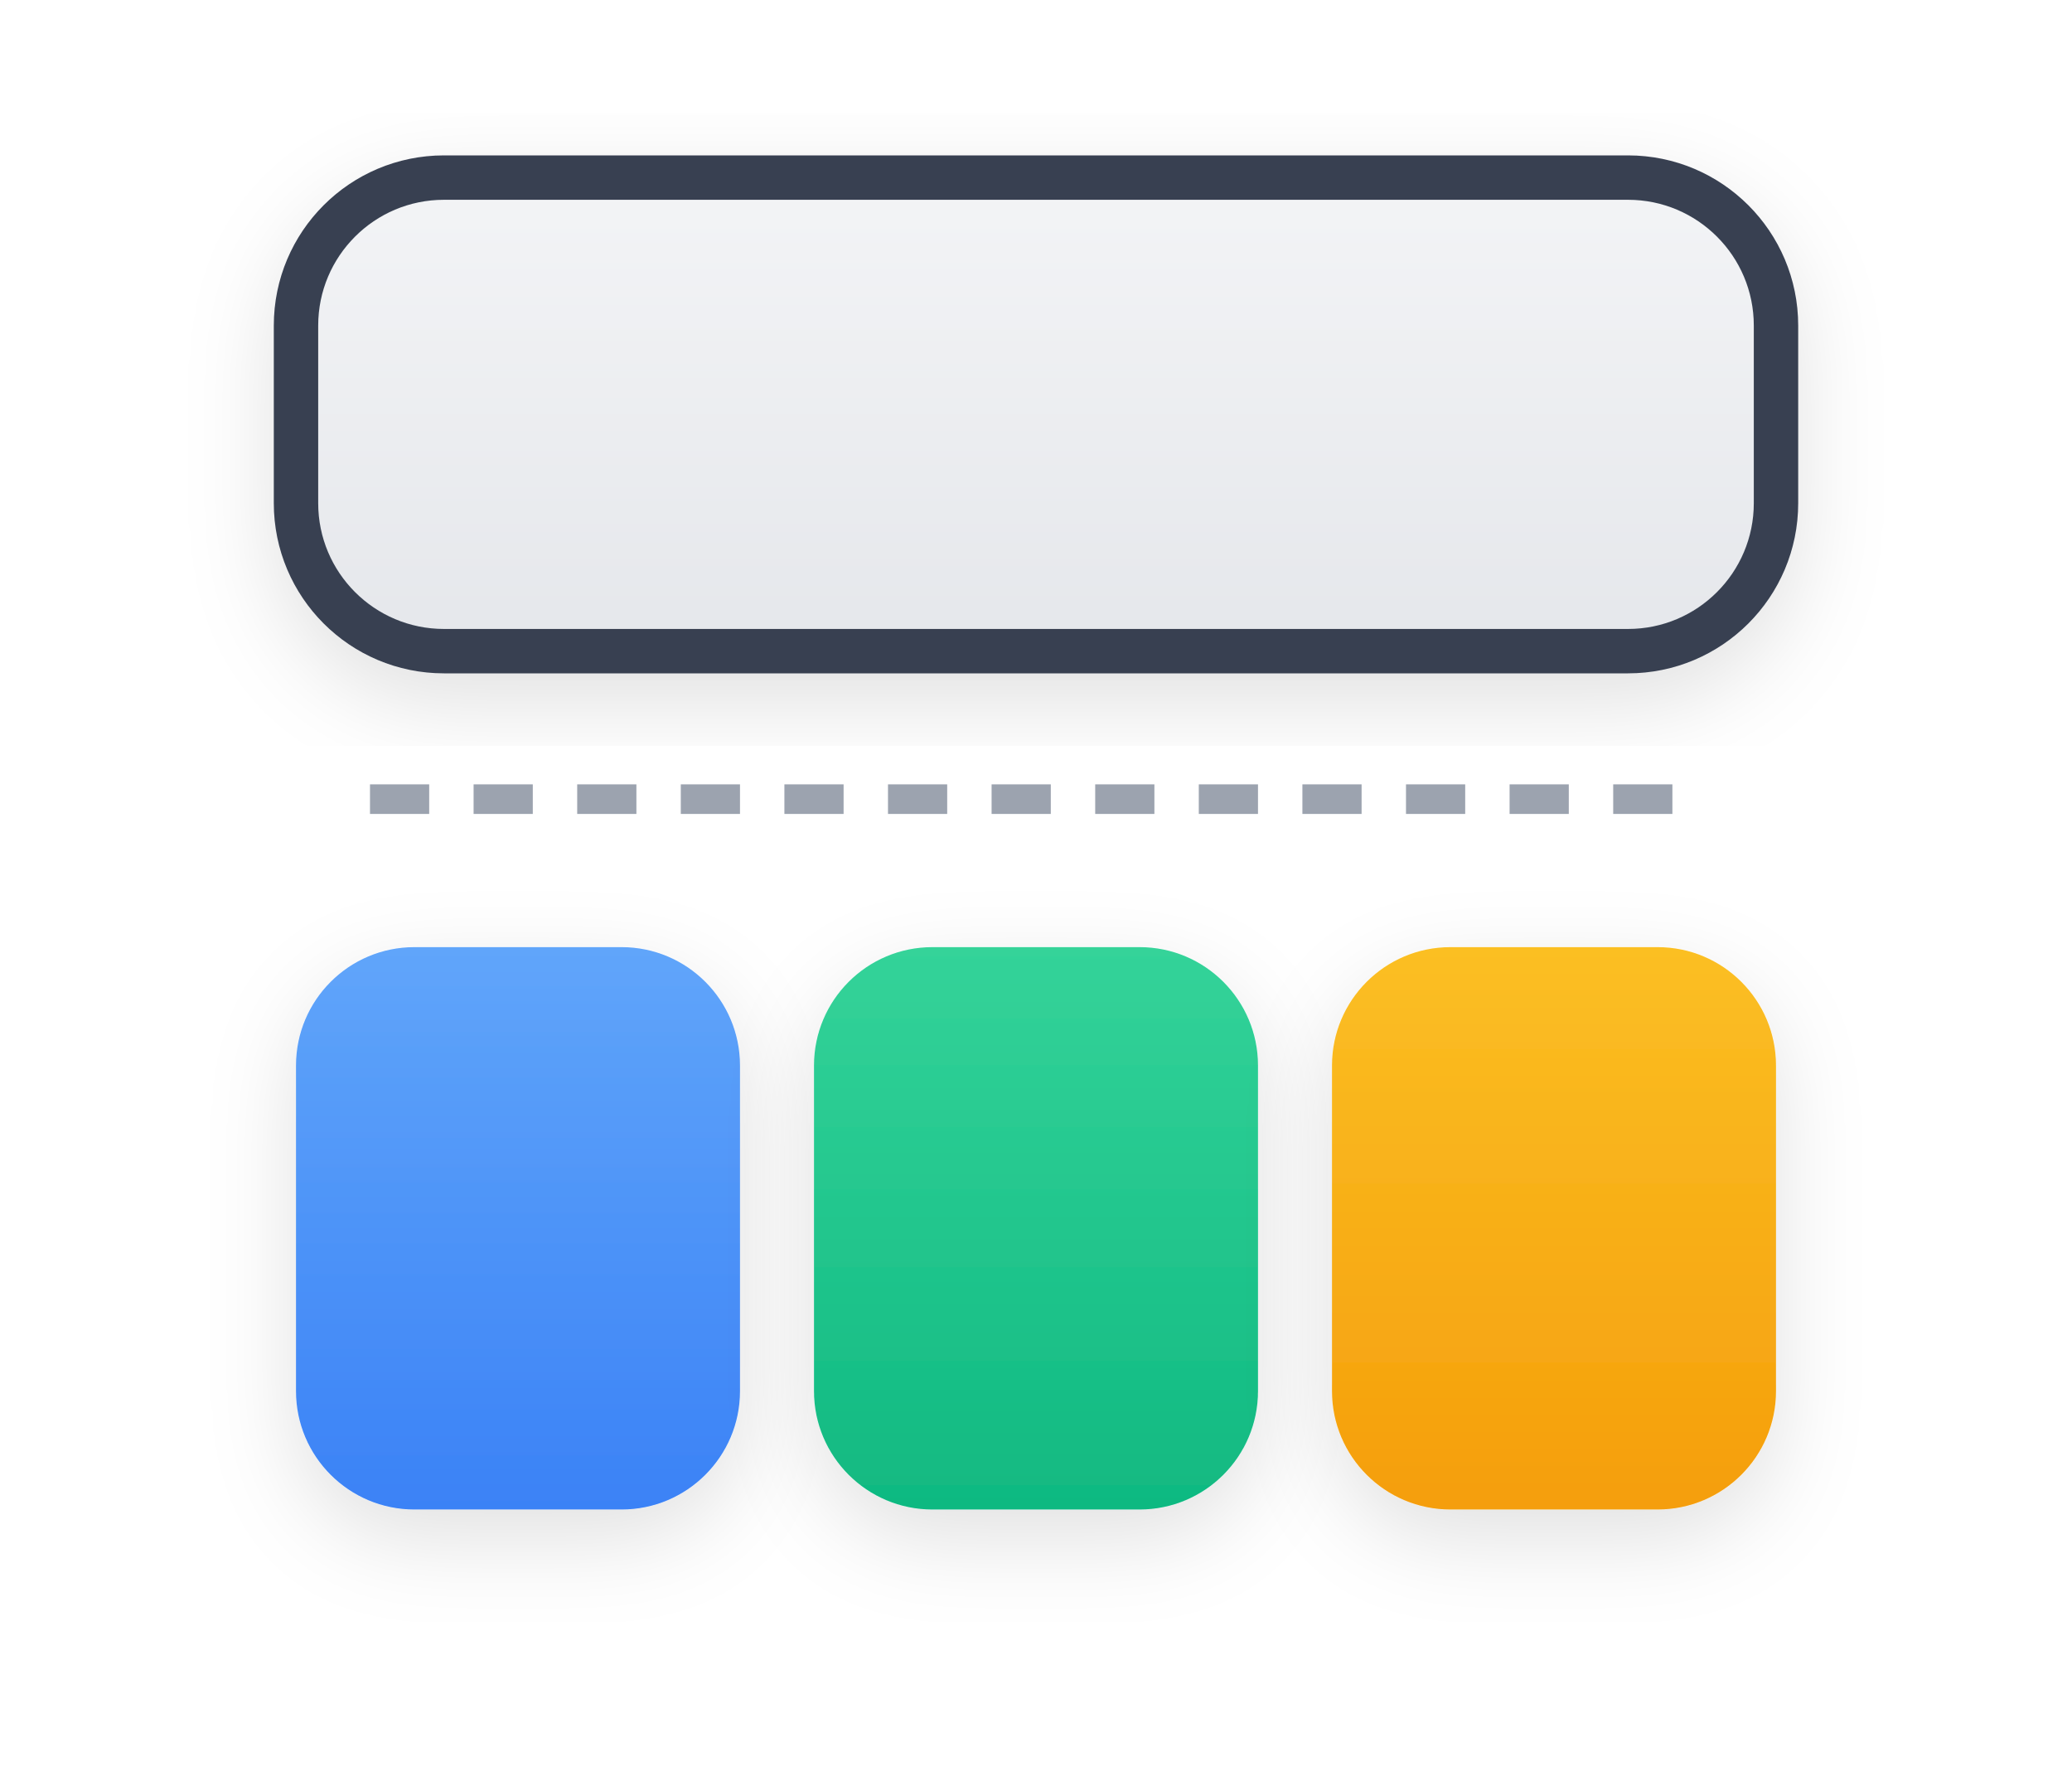
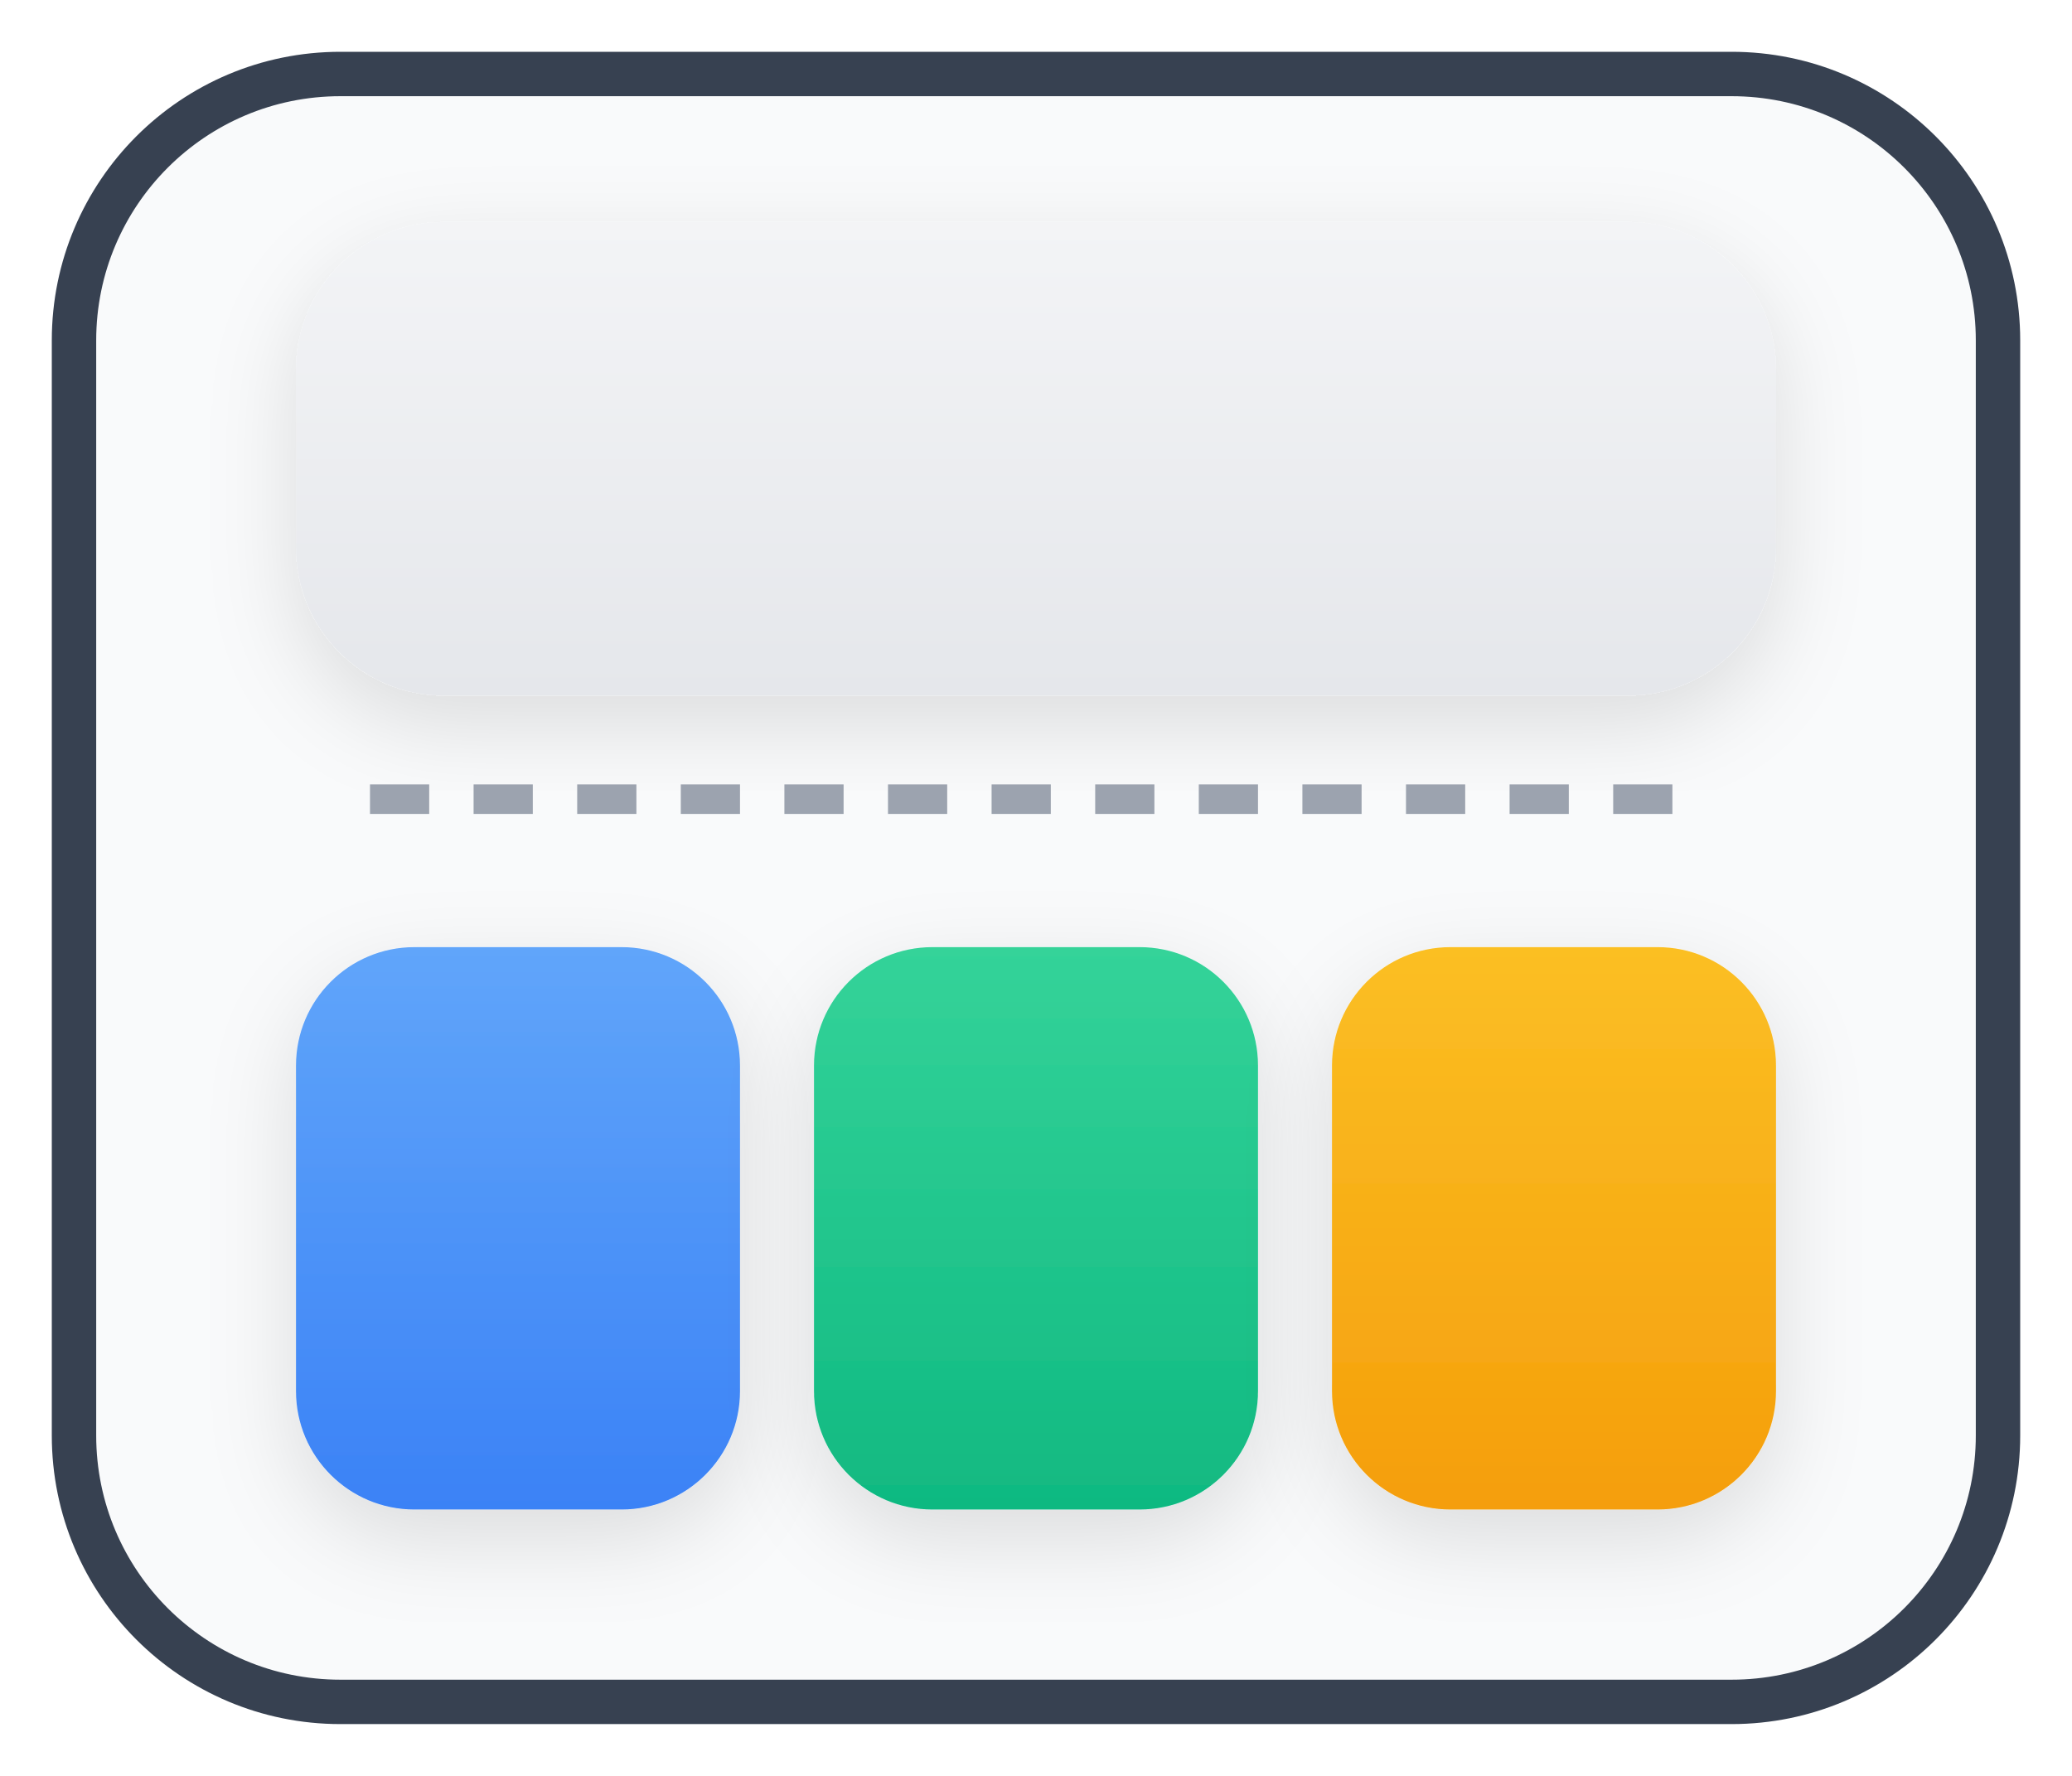
<svg xmlns="http://www.w3.org/2000/svg" viewBox="0 0 140 120" width="140" height="120">
  <defs>
    <filter id="shadow" x="-20%" y="-20%" width="140%" height="140%">
      <feDropShadow dx="0" dy="2" stdDeviation="3" flood-color="#000" flood-opacity="0.12" />
    </filter>
    <linearGradient id="mainFill" x1="0" y1="0" x2="0" y2="1">
      <stop offset="0%" stop-color="#f3f4f6" />
      <stop offset="100%" stop-color="#e5e7eb" />
    </linearGradient>
    <linearGradient id="coder" x1="0" y1="0" x2="0" y2="1">
      <stop offset="0%" stop-color="#60a5fa" />
      <stop offset="100%" stop-color="#3b82f6" />
    </linearGradient>
    <linearGradient id="reviewer" x1="0" y1="0" x2="0" y2="1">
      <stop offset="0%" stop-color="#34d399" />
      <stop offset="100%" stop-color="#10b981" />
    </linearGradient>
    <linearGradient id="writer" x1="0" y1="0" x2="0" y2="1">
      <stop offset="0%" stop-color="#fbbf24" />
      <stop offset="100%" stop-color="#f59e0b" />
    </linearGradient>
  </defs>
-   <rect x="20" y="12" width="100" height="32" rx="10" fill="url(#mainFill)" stroke="#374151" stroke-width="3" filter="url(#shadow)" />
+   <rect x="5" y="5" width="130" height="110" rx="18" fill="#f9fafb" stroke="#374151" stroke-width="3" />
+   <rect x="20" y="15" width="100" height="32" rx="10" fill="url(#mainFill)" filter="url(#shadow)" />
  <line x1="25" y1="54" x2="115" y2="54" stroke="#9ca3af" stroke-width="2" stroke-dasharray="4 3" />
  <rect x="20" y="64" width="30" height="38" rx="8" fill="url(#coder)" filter="url(#shadow)" />
  <rect x="55" y="64" width="30" height="38" rx="8" fill="url(#reviewer)" filter="url(#shadow)" />
  <rect x="90" y="64" width="30" height="38" rx="8" fill="url(#writer)" filter="url(#shadow)" />
</svg>
